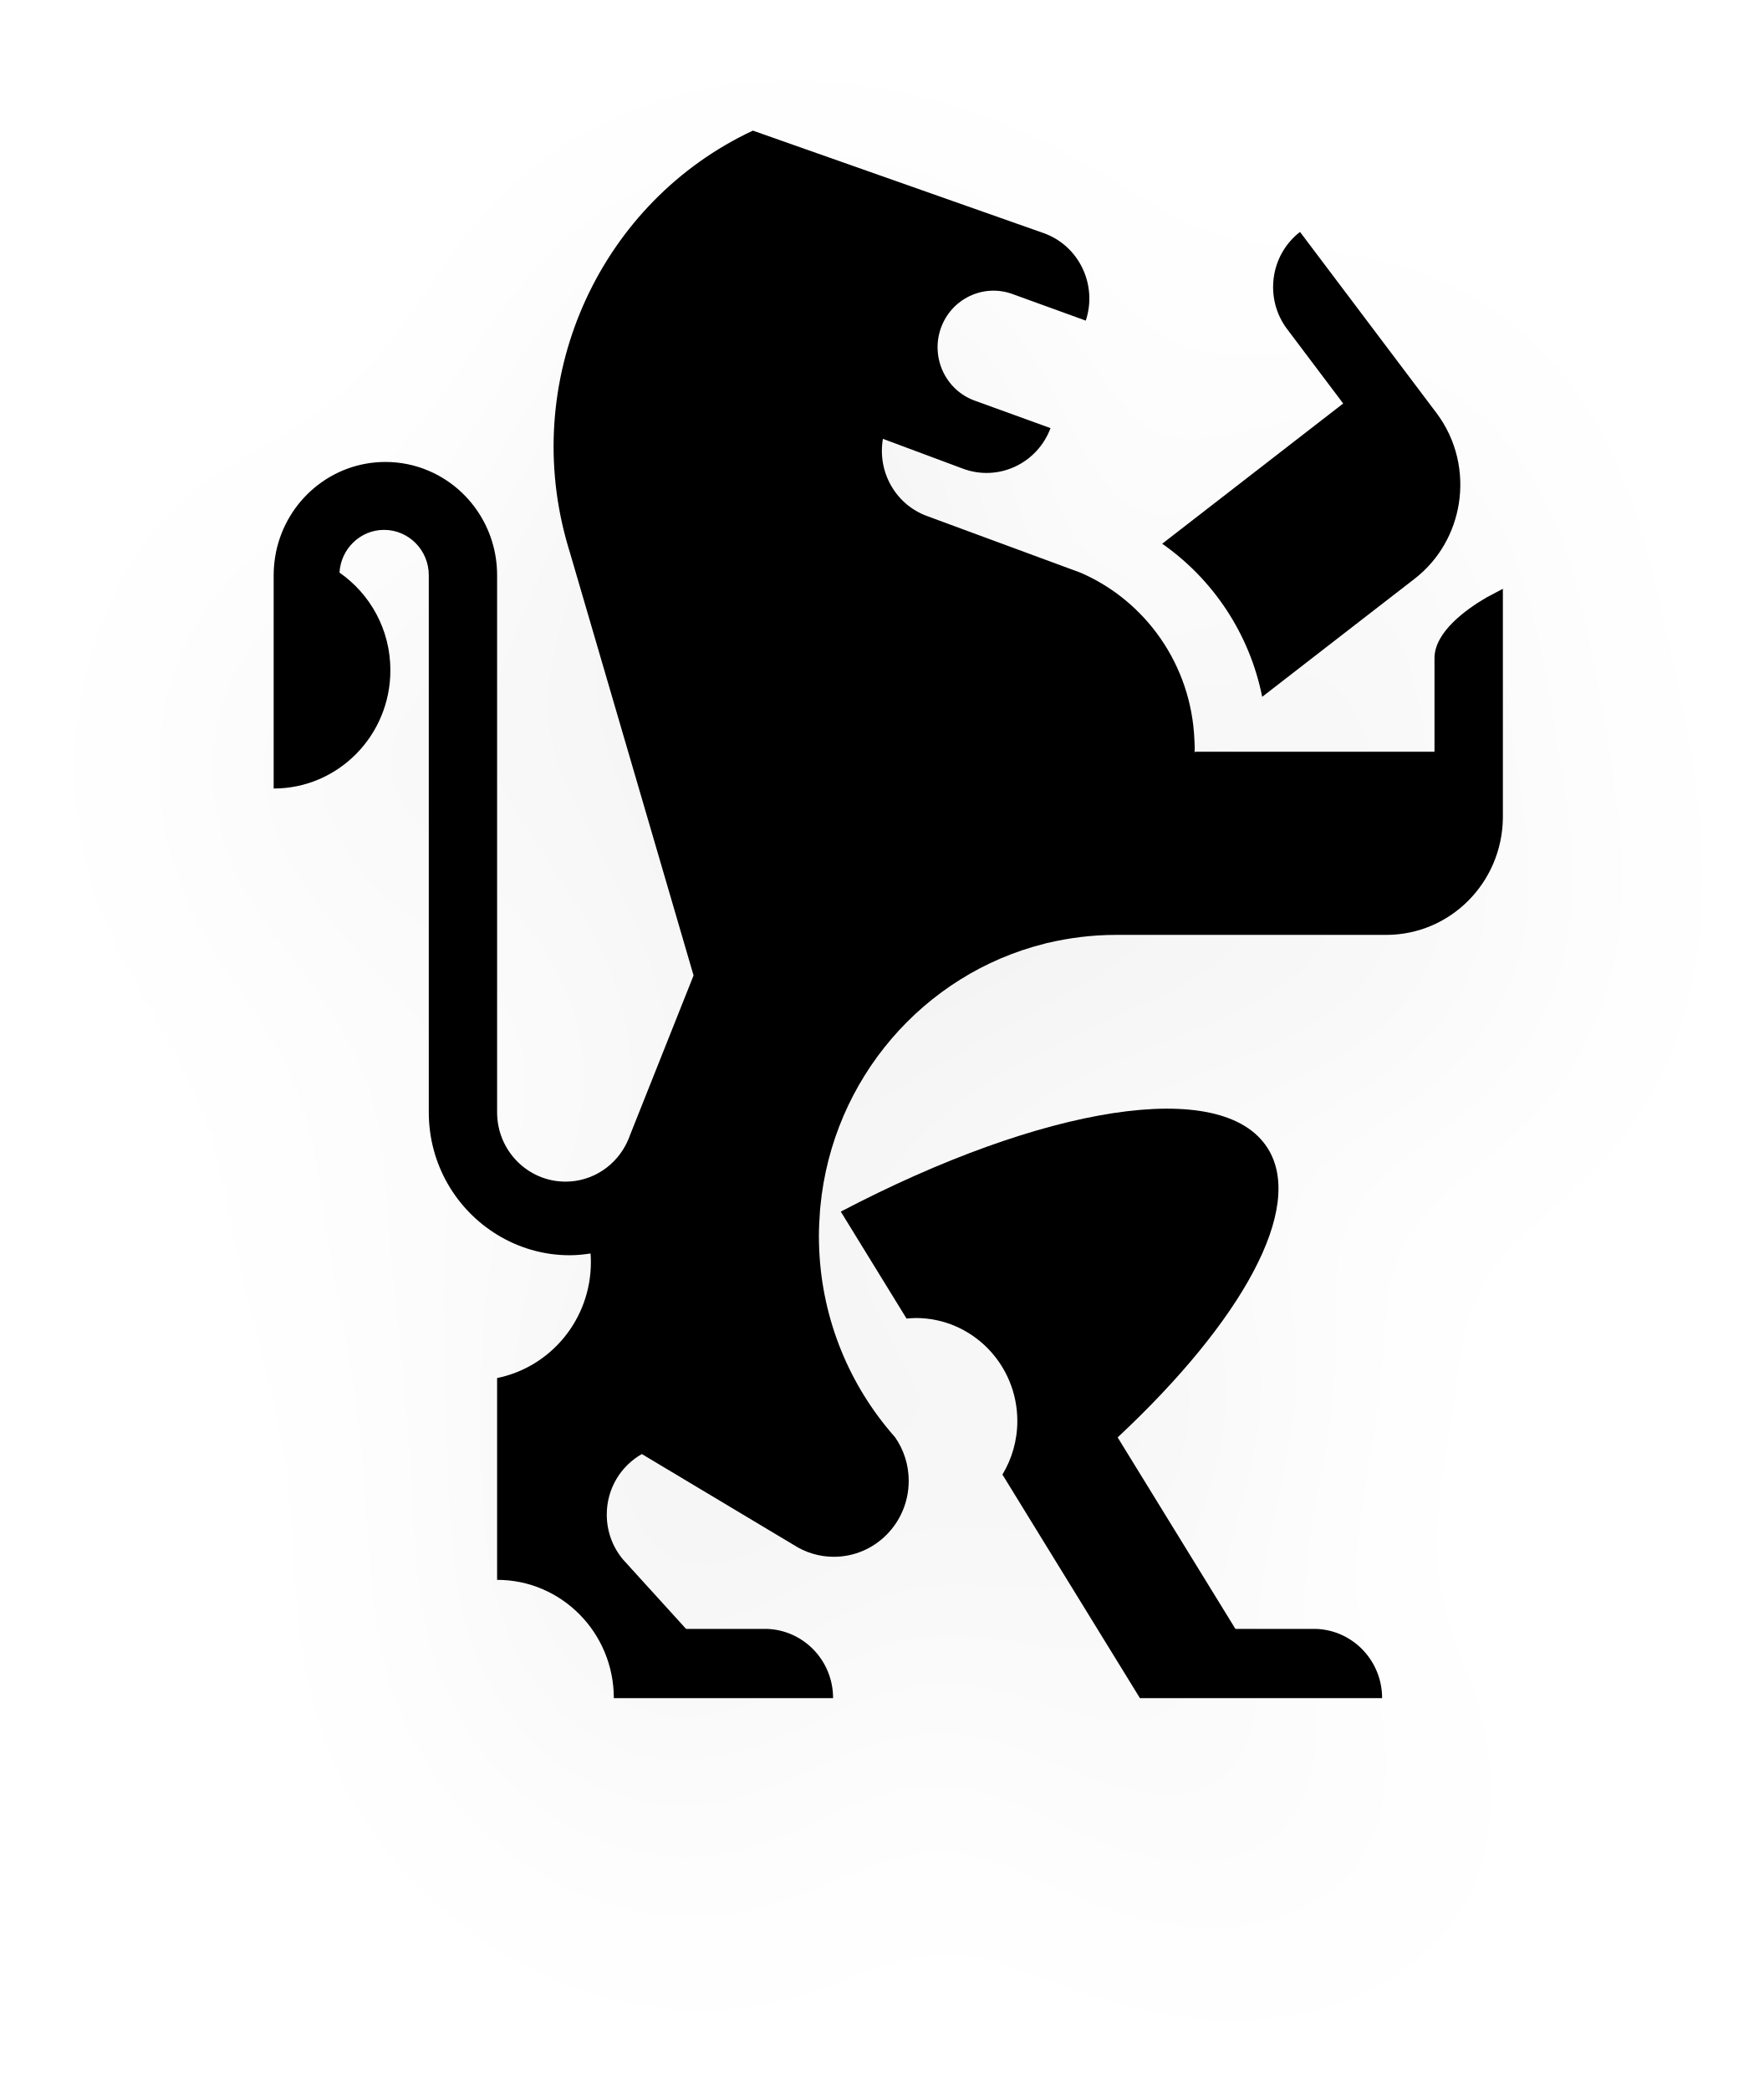
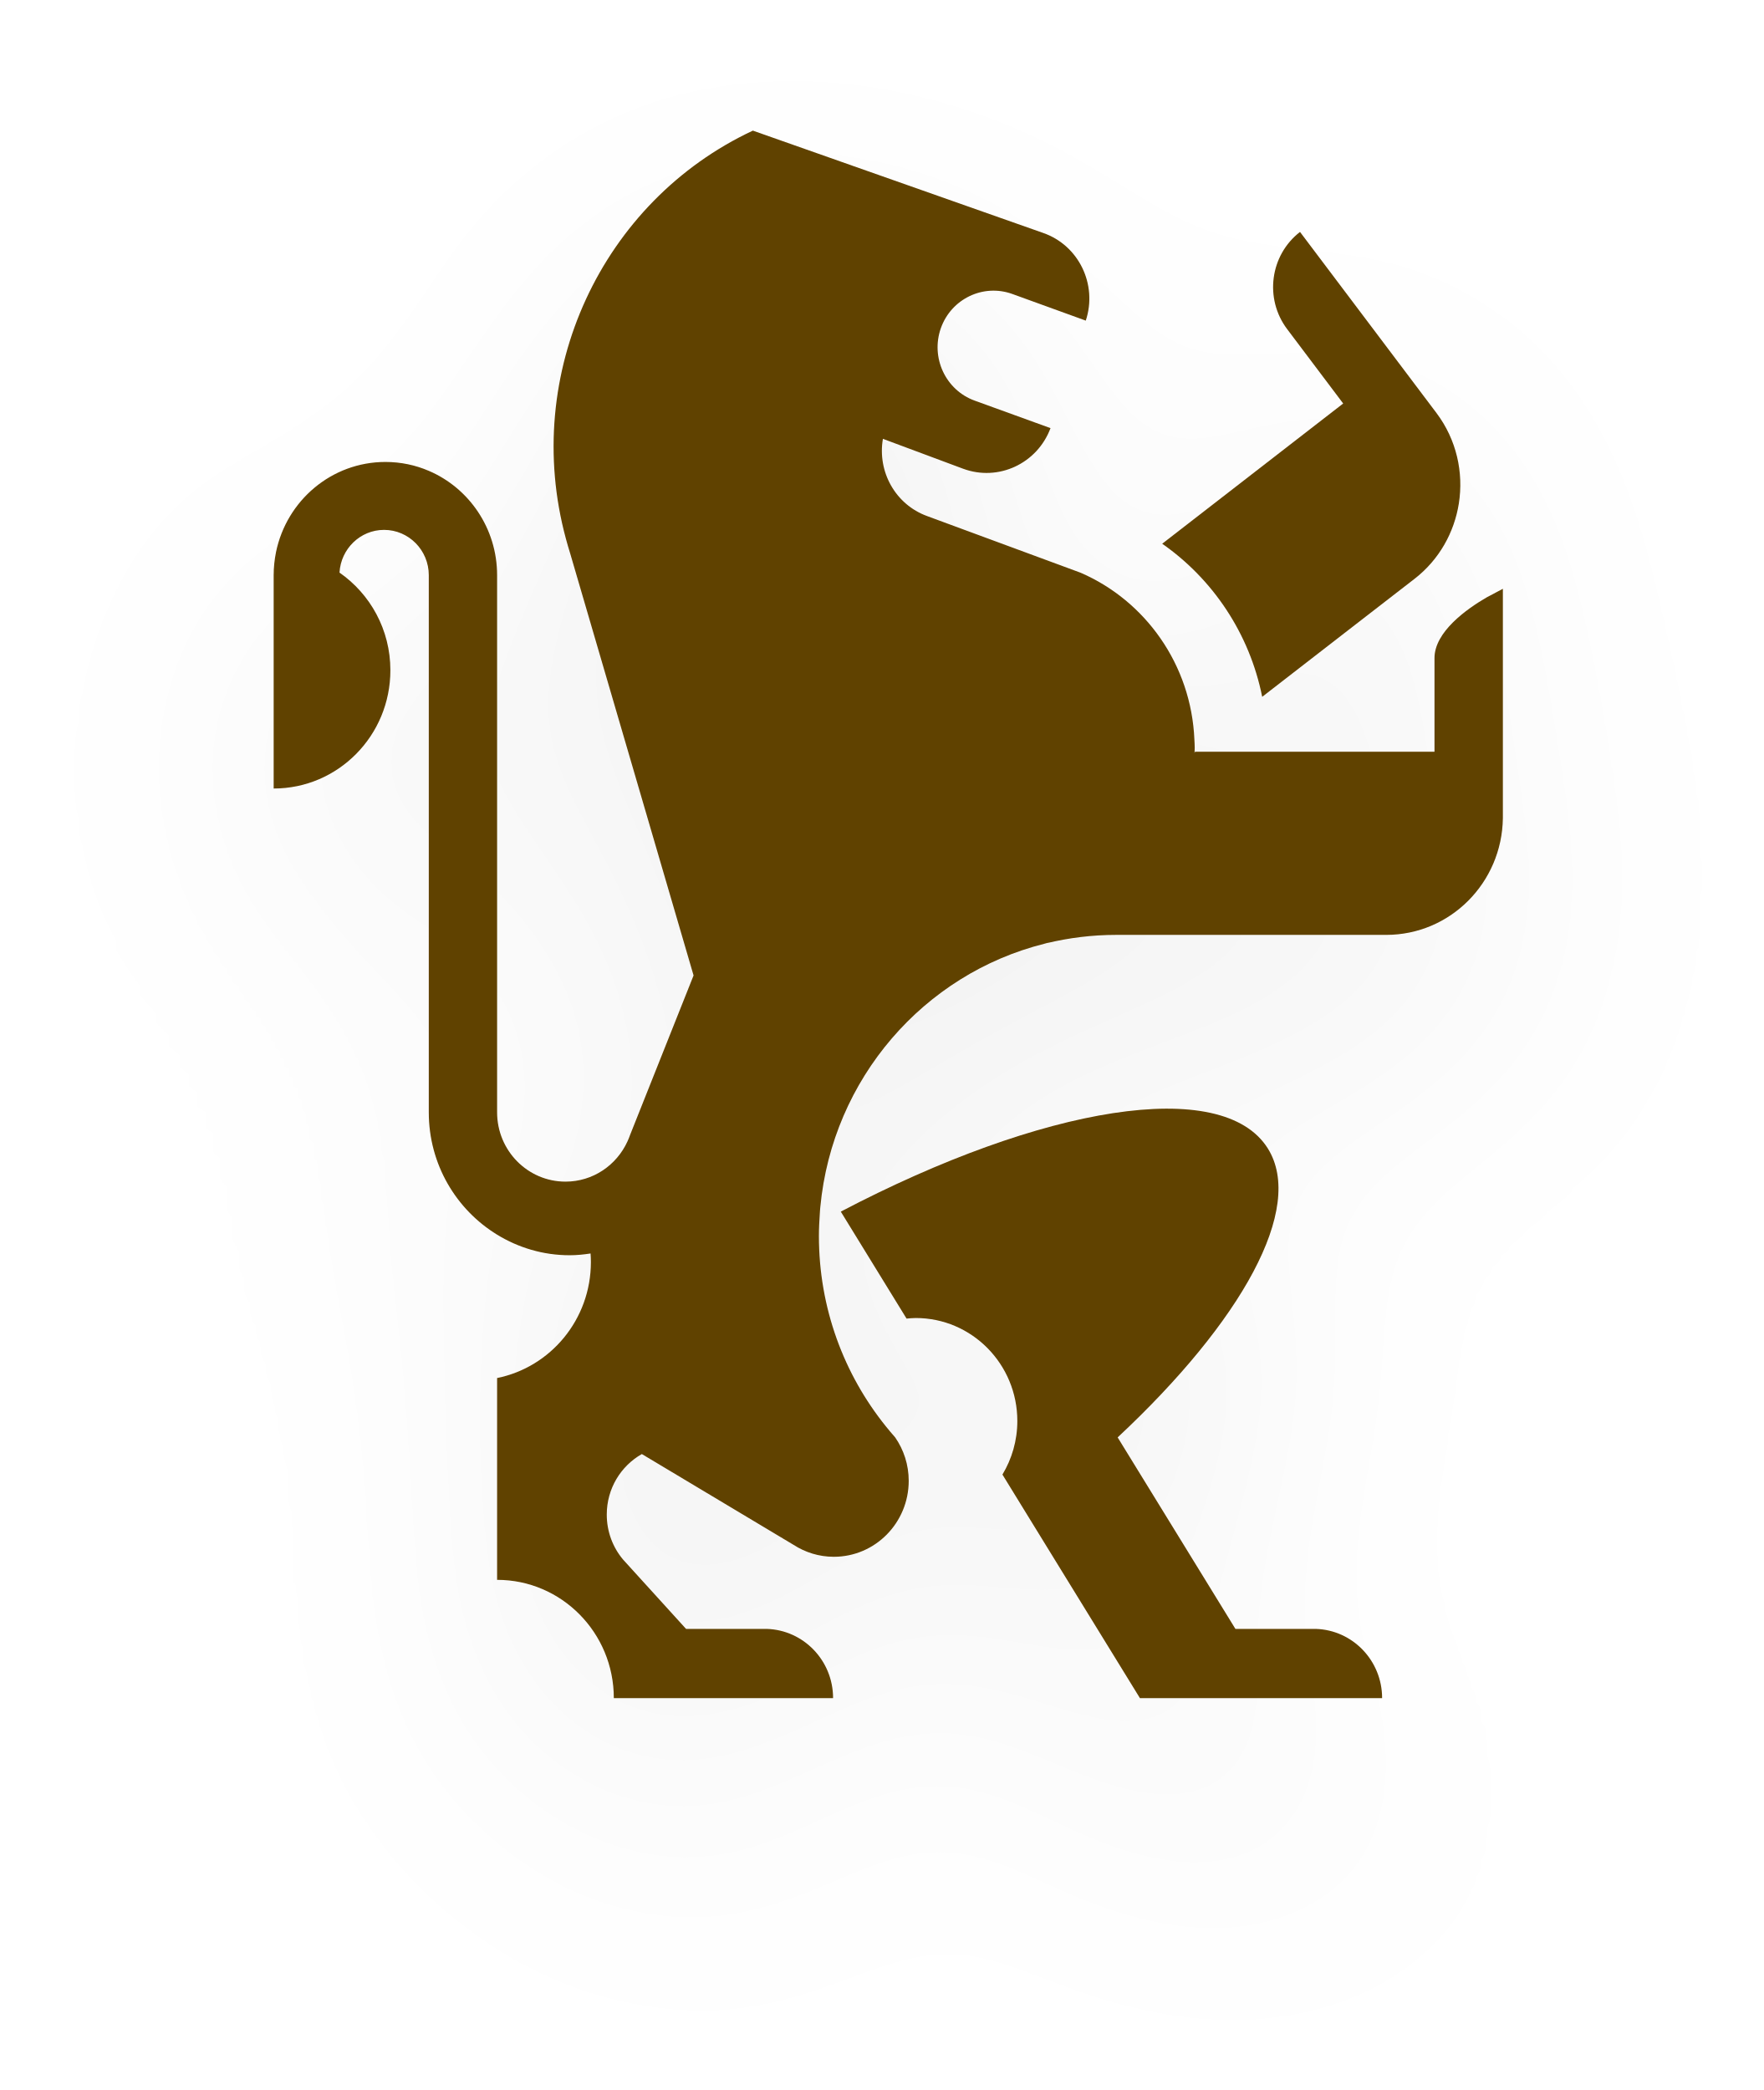
<svg xmlns="http://www.w3.org/2000/svg" width="27px" height="32px" viewBox="0 0 27 32" version="1.1">
  <defs>
    <filter x="-50%" y="-50%" width="200%" height="200%" filterUnits="objectBoundingBox" id="filter-1">
      <feOffset dx="0" dy="2" in="SourceAlpha" result="shadowOffsetOuter1" />
      <feGaussianBlur stdDeviation="2" in="shadowOffsetOuter1" result="shadowBlurOuter1" />
      <feColorMatrix values="0 0 0 0 0   0 0 0 0 0   0 0 0 0 0  0 0 0 0.05 0" type="matrix" in="shadowBlurOuter1" result="shadowMatrixOuter1" />
      <feMerge>
        <feMergeNode in="shadowMatrixOuter1" />
        <feMergeNode in="SourceGraphic" />
      </feMerge>
    </filter>
  </defs>
-   <g id="OPt-2" stroke="none" stroke-width="1" fill="none" fill-rule="evenodd">
-     <g id="prog2_pro3_Mobile-Portrait_opt2-Copy-2" transform="translate(-10, -15)" fill="#000000">
+   <g id="OPt-2" stroke="none" stroke-width="1" fill="#614201" fill-rule="evenodd">
+     <g id="prog2_pro3_Mobile-Portrait_opt2-Copy-2" transform="translate(-10, -15)" fill="614201">
      <g id="nav">
        <g id="Group-6" filter="url(#filter-1)">
          <g id="ic_home" transform="translate(14, 17)">
            <g id="Group" transform="translate(9.6, 12) scale(-1, 1) translate(-9.6, -12) ">
              <path d="M1.542,6.862 L2.436,7.554 L3.875,8.669 C4.069,7.7 4.63,6.867 5.406,6.325 L2.635,4.178 L3.493,3.039 C3.844,2.573 3.756,1.907 3.296,1.551 L1.207,4.323 C0.898,4.733 0.79,5.235 0.864,5.708 C0.934,6.15 1.163,6.568 1.542,6.862 L1.542,6.862 Z" id="Shape" />
              <path d="M10.327,16.551 C7.236,14.931 4.483,14.473 3.788,15.585 C3.218,16.499 4.188,18.233 6.088,20.008 L4.285,22.94 L3.057,22.94 C2.492,22.956 2.039,23.424 2.039,24 L3.633,24 L5.747,24 L6.399,22.94 L7.444,21.241 L7.852,20.577 C7.708,20.338 7.624,20.057 7.624,19.757 C7.624,18.886 8.321,18.18 9.18,18.18 C9.227,18.18 9.274,18.185 9.32,18.189 L10.327,16.551 L10.327,16.551 Z" id="Shape" />
              <path d="M18.974,6.453 C18.812,5.665 18.124,5.073 17.299,5.073 C17.064,5.073 16.839,5.121 16.635,5.209 C16.021,5.471 15.589,6.088 15.589,6.807 L15.589,15.031 C15.589,15.617 15.12,16.092 14.542,16.092 C14.121,16.092 13.759,15.84 13.593,15.476 C13.578,15.444 13.565,15.411 13.553,15.377 L12.581,12.935 L14.468,6.481 C14.469,6.477 14.471,6.472 14.472,6.468 C14.495,6.396 14.515,6.323 14.535,6.251 C15.222,3.722 13.986,1.082 11.673,0 L7.23,1.566 C6.684,1.755 6.393,2.356 6.576,2.909 L7.701,2.501 C8.146,2.34 8.636,2.575 8.795,3.025 C8.954,3.476 8.722,3.973 8.277,4.134 L7.116,4.555 C7.319,5.099 7.916,5.377 8.456,5.176 L9.682,4.719 C9.769,5.22 9.492,5.725 9.004,5.902 L6.655,6.769 C5.664,7.198 4.961,8.176 4.913,9.325 C4.911,9.367 4.908,9.409 4.908,9.452 C4.908,9.478 4.911,9.504 4.911,9.53 C4.907,9.518 4.904,9.51 4.904,9.51 L1.237,9.51 L1.237,8.076 C1.237,7.676 0.749,7.327 0.439,7.147 L0.19,7.015 L0.19,10.528 C0.204,11.517 0.997,12.314 1.976,12.314 L6.111,12.314 C6.478,12.314 6.834,12.359 7.175,12.441 C7.158,12.437 7.142,12.431 7.125,12.426 C7.143,12.432 7.161,12.437 7.179,12.441 C7.19,12.444 7.2,12.447 7.211,12.45 C9.054,12.912 10.454,14.514 10.64,16.477 C10.644,16.511 10.646,16.545 10.648,16.58 C10.656,16.694 10.662,16.808 10.662,16.924 C10.662,18.028 10.278,19.042 9.639,19.836 C9.593,19.894 9.544,19.951 9.495,20.007 C9.364,20.196 9.287,20.425 9.287,20.673 C9.287,21.315 9.8,21.836 10.434,21.836 C10.661,21.836 10.873,21.768 11.052,21.652 L13.373,20.263 C13.694,20.445 13.91,20.791 13.91,21.19 C13.91,21.453 13.816,21.694 13.659,21.88 L12.696,22.94 L11.52,22.94 L11.52,22.94 L11.463,22.94 C10.898,22.956 10.445,23.424 10.445,24 L12.538,24 L12.538,24 L13.802,24 C13.802,23 14.602,22.189 15.589,22.189 L15.589,19.099 C14.77,18.934 14.153,18.202 14.153,17.323 C14.153,17.279 14.155,17.236 14.158,17.192 C14.263,17.208 14.369,17.219 14.478,17.219 C14.885,17.219 15.264,17.103 15.589,16.904 C16.215,16.521 16.635,15.827 16.635,15.031 L16.635,6.807 C16.635,6.424 16.942,6.113 17.32,6.113 C17.684,6.113 17.981,6.403 18.002,6.767 C17.532,7.094 17.223,7.641 17.223,8.262 C17.223,9.263 18.023,10.073 19.01,10.073 L19.01,6.807 C19.01,6.686 18.997,6.567 18.974,6.453 L18.974,6.453 Z" id="Shape" />
            </g>
          </g>
        </g>
      </g>
    </g>
  </g>
</svg>
